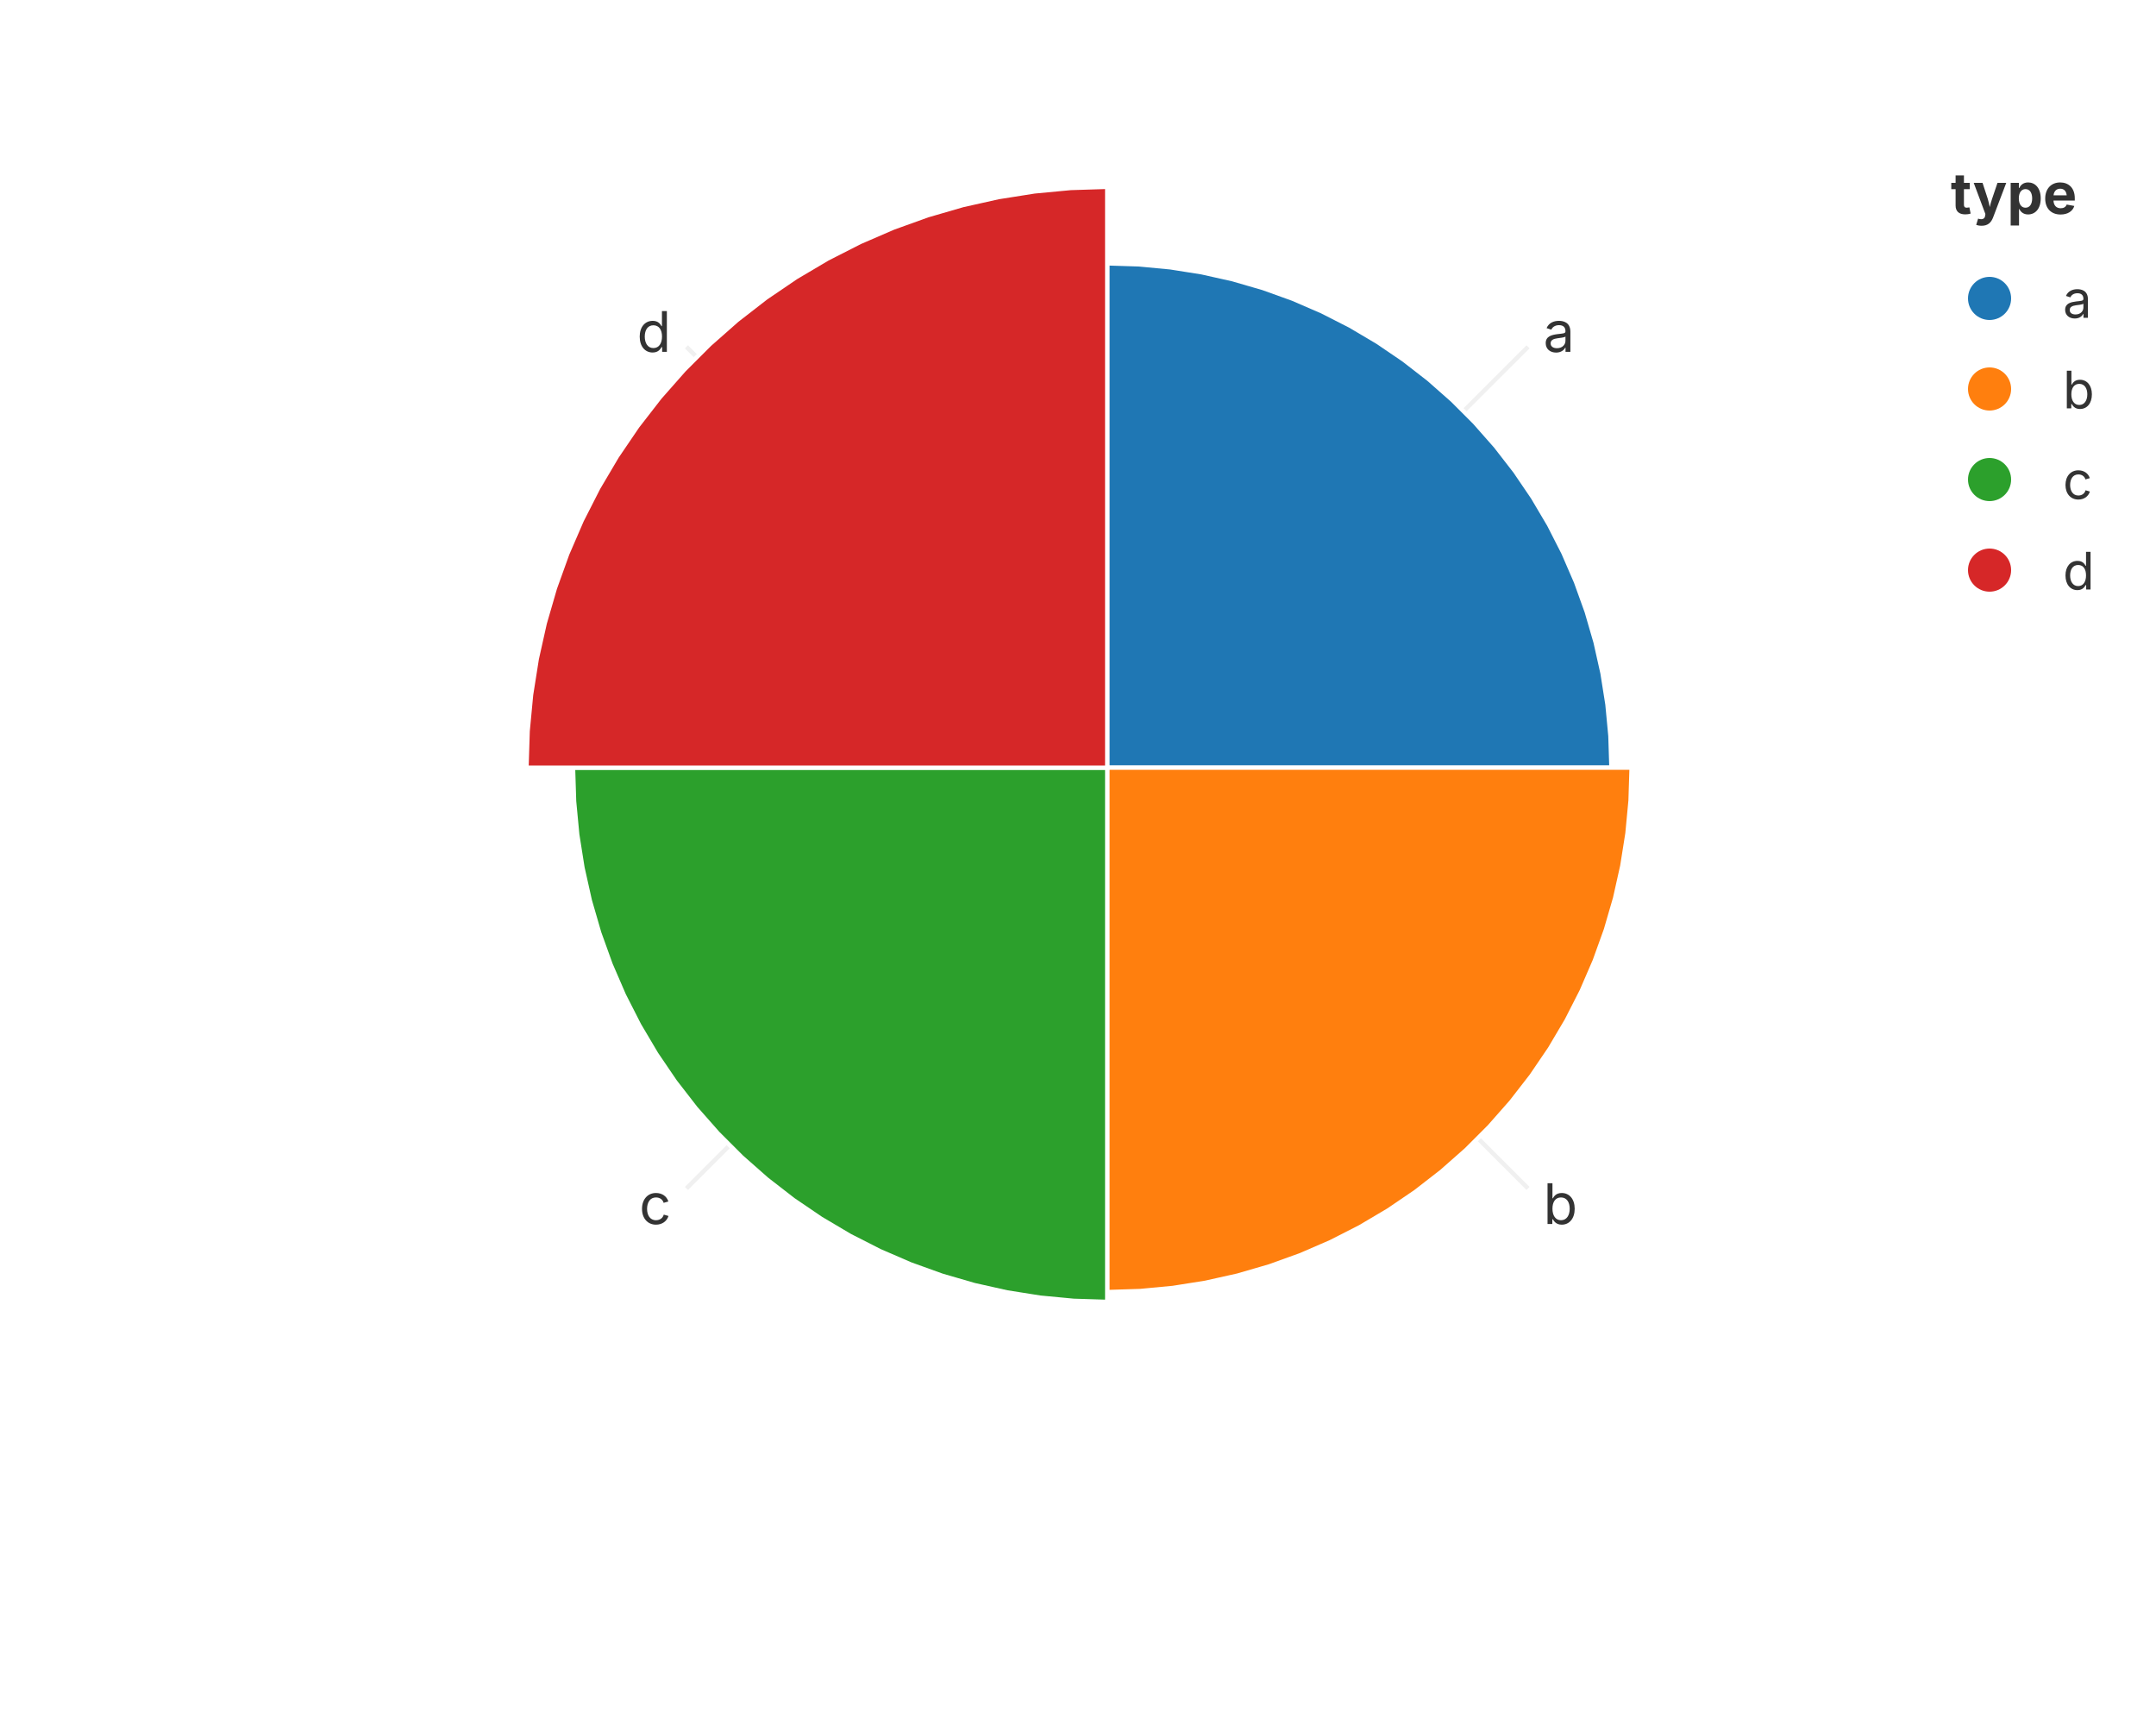
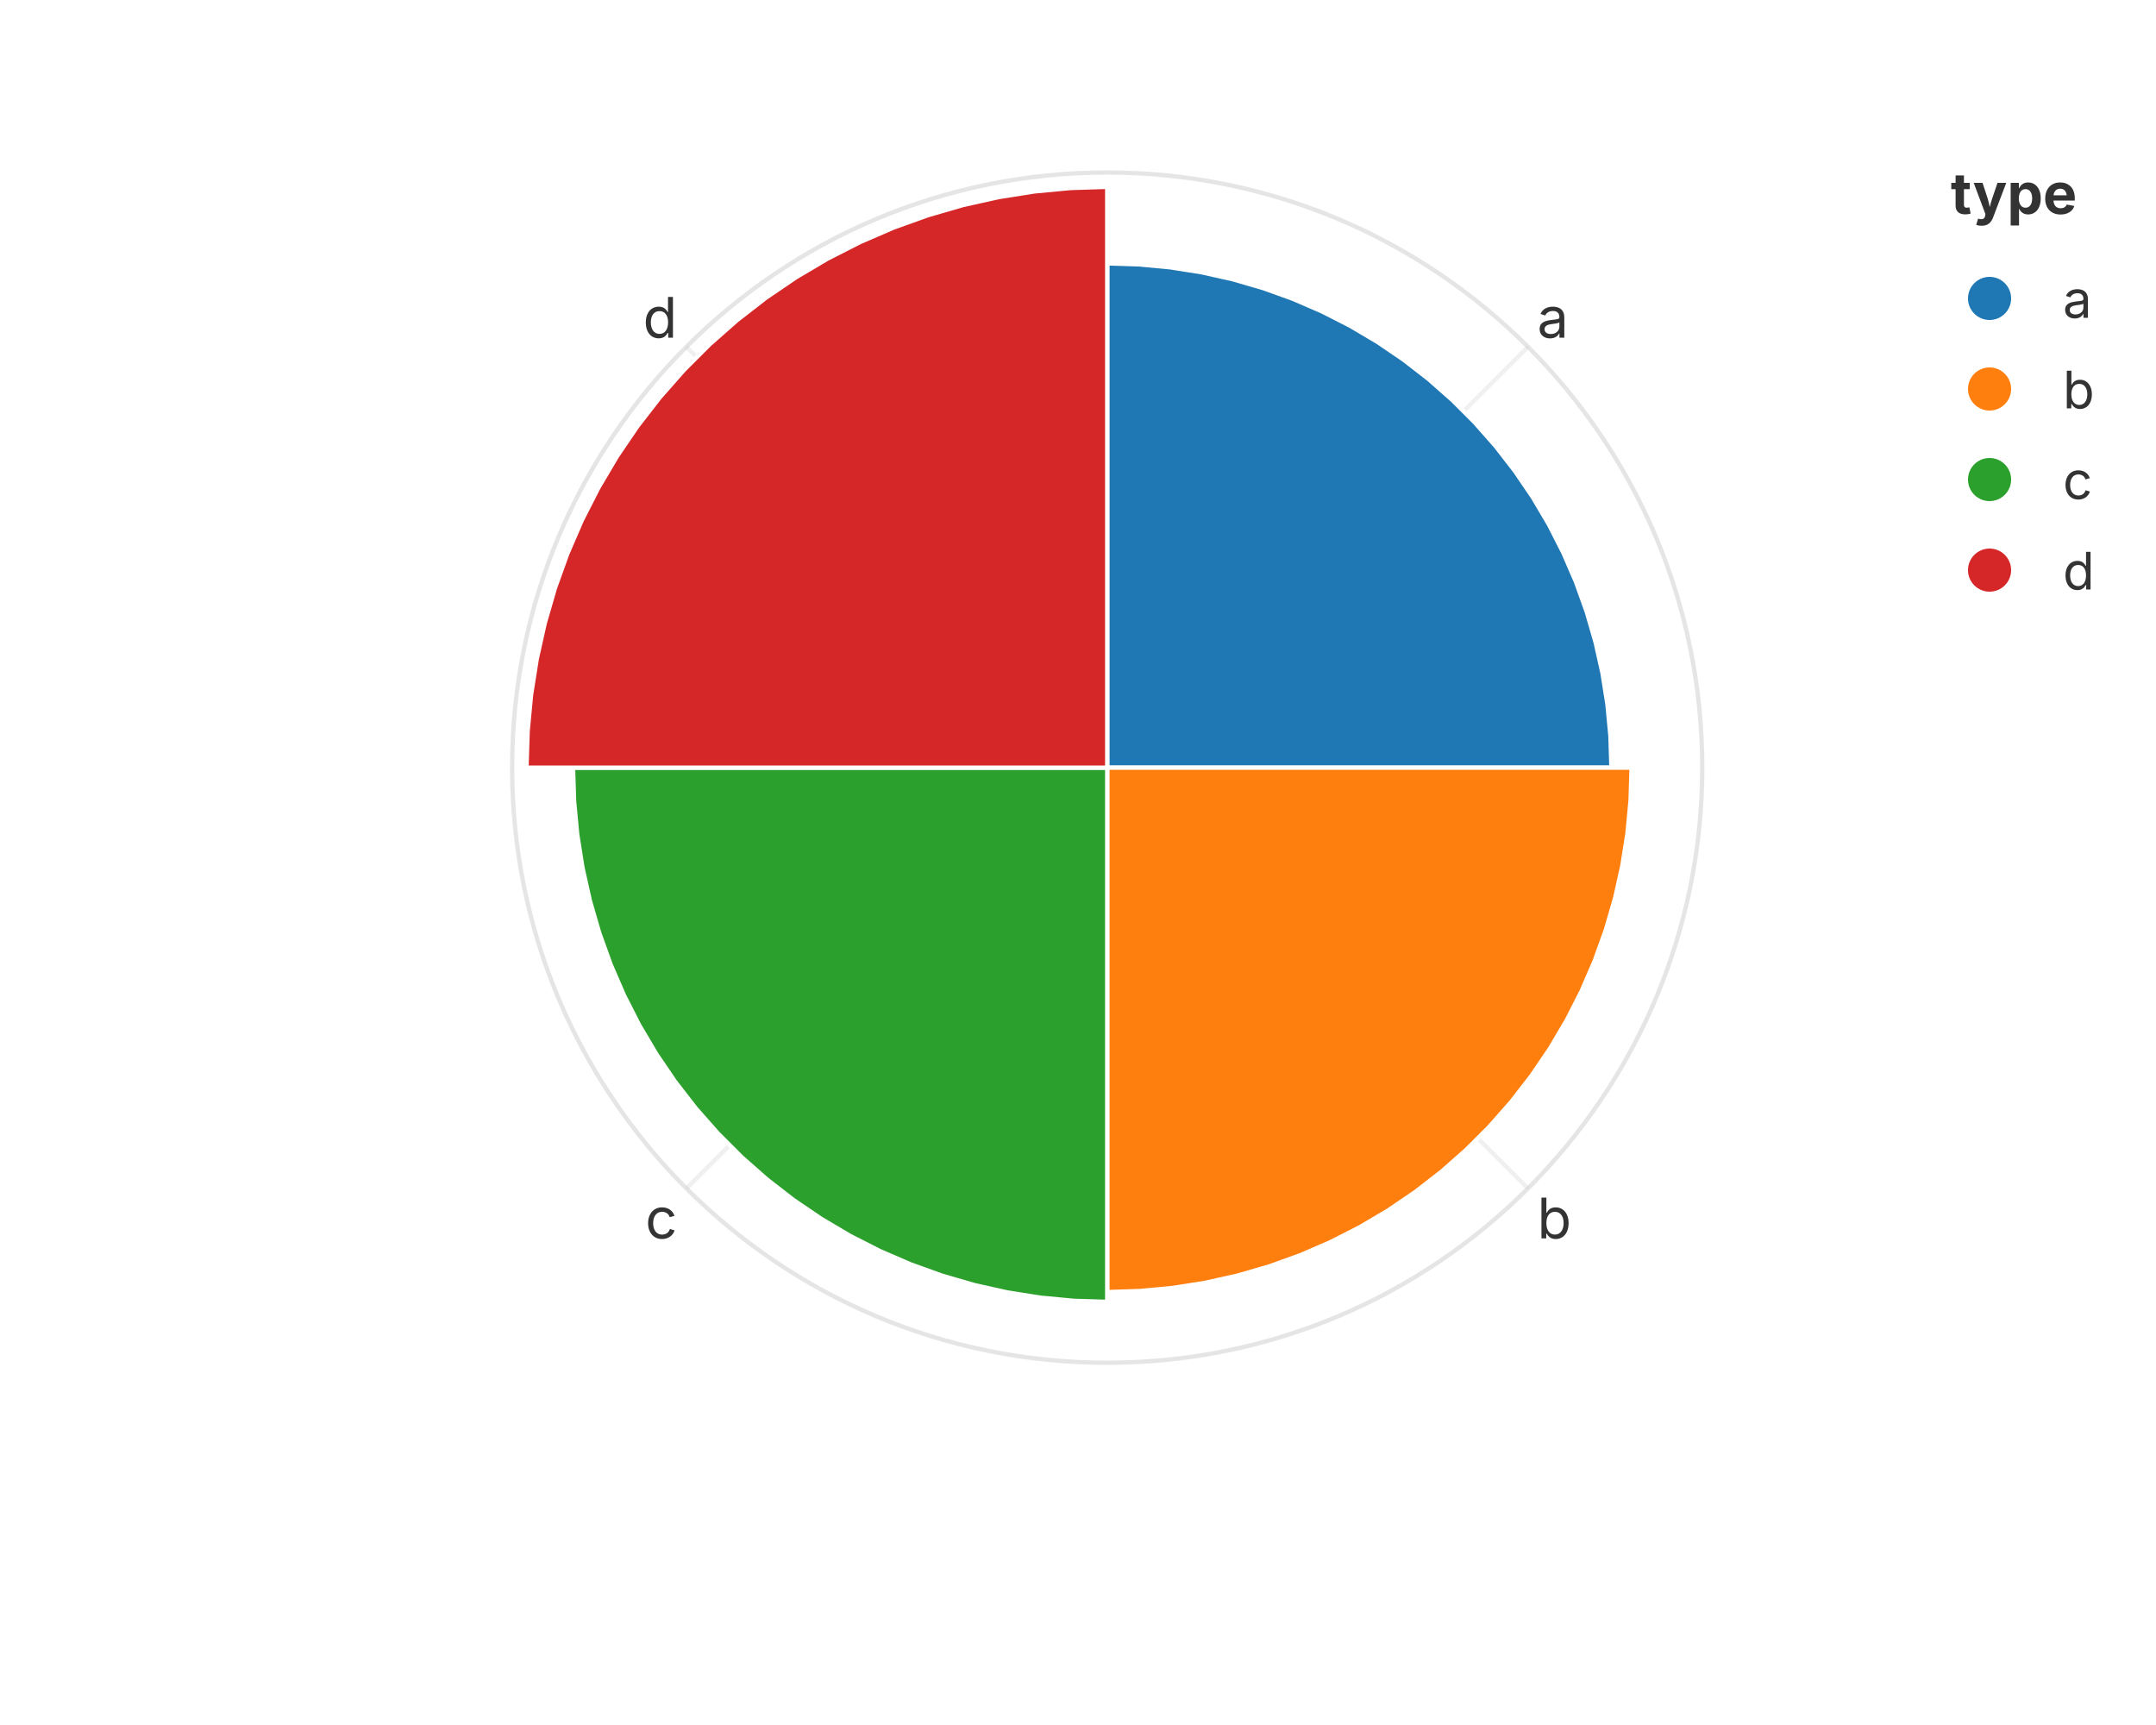
<svg xmlns="http://www.w3.org/2000/svg" width="500" height="400" viewBox="0 0 500 400">
  <rect width="100%" height="100%" fill="rgba(255,255,255,1.000)" />
-   <circle cx="256.77" cy="178.00" r="101.10" fill="none" stroke="rgba(204,204,204,1.000)" stroke-width="1.00" stroke-dasharray="2,4" opacity="0.3" />
+   <circle cx="256.77" cy="178.00" r="138.00" fill="none" stroke="rgba(204,204,204,1.000)" stroke-width="1.00" opacity="0.5" />
  <text x="256.77" y="76.90" font-size="11" font-family="Inter, -apple-system, BlinkMacSystemFont, 'Segoe UI', Roboto, Helvetica, Arial, 'PingFang SC', 'Microsoft YaHei', Ubuntu, Cantarell, 'Noto Sans', sans-serif" fill="rgba(51,51,51,1.000)" text-anchor="middle" dominant-baseline="middle" opacity="0.8">5</text>
  <line x1="256.77" y1="178.00" x2="354.36" y2="80.42" stroke="rgba(204,204,204,1.000)" stroke-width="1.00" opacity="0.3" />
-   <text x="357.89" y="76.88" font-size="13" font-family="Inter, -apple-system, BlinkMacSystemFont, 'Segoe UI', Roboto, Helvetica, Arial, 'PingFang SC', 'Microsoft YaHei', Ubuntu, Cantarell, 'Noto Sans', sans-serif" fill="rgba(51,51,51,1.000)" text-anchor="start" dominant-baseline="middle">a</text>
+   <text x="356.48" y="78.30" font-size="13" font-family="Inter, -apple-system, BlinkMacSystemFont, 'Segoe UI', Roboto, Helvetica, Arial, 'PingFang SC', 'Microsoft YaHei', Ubuntu, Cantarell, 'Noto Sans', sans-serif" fill="rgba(51,51,51,1.000)" text-anchor="start" dominant-baseline="auto">a</text>
  <line x1="256.77" y1="178.00" x2="354.36" y2="275.58" stroke="rgba(204,204,204,1.000)" stroke-width="1.00" opacity="0.3" />
-   <text x="357.89" y="279.12" font-size="13" font-family="Inter, -apple-system, BlinkMacSystemFont, 'Segoe UI', Roboto, Helvetica, Arial, 'PingFang SC', 'Microsoft YaHei', Ubuntu, Cantarell, 'Noto Sans', sans-serif" fill="rgba(51,51,51,1.000)" text-anchor="start" dominant-baseline="middle">b</text>
+   <text x="356.48" y="277.70" font-size="13" font-family="Inter, -apple-system, BlinkMacSystemFont, 'Segoe UI', Roboto, Helvetica, Arial, 'PingFang SC', 'Microsoft YaHei', Ubuntu, Cantarell, 'Noto Sans', sans-serif" fill="rgba(51,51,51,1.000)" text-anchor="start" dominant-baseline="hanging">b</text>
  <line x1="256.77" y1="178.00" x2="159.19" y2="275.58" stroke="rgba(204,204,204,1.000)" stroke-width="1.00" opacity="0.3" />
-   <text x="155.66" y="279.12" font-size="13" font-family="Inter, -apple-system, BlinkMacSystemFont, 'Segoe UI', Roboto, Helvetica, Arial, 'PingFang SC', 'Microsoft YaHei', Ubuntu, Cantarell, 'Noto Sans', sans-serif" fill="rgba(51,51,51,1.000)" text-anchor="end" dominant-baseline="middle">c</text>
+   <text x="157.07" y="277.70" font-size="13" font-family="Inter, -apple-system, BlinkMacSystemFont, 'Segoe UI', Roboto, Helvetica, Arial, 'PingFang SC', 'Microsoft YaHei', Ubuntu, Cantarell, 'Noto Sans', sans-serif" fill="rgba(51,51,51,1.000)" text-anchor="end" dominant-baseline="hanging">c</text>
  <line x1="256.77" y1="178.00" x2="159.19" y2="80.42" stroke="rgba(204,204,204,1.000)" stroke-width="1.00" opacity="0.3" />
-   <text x="155.66" y="76.88" font-size="13" font-family="Inter, -apple-system, BlinkMacSystemFont, 'Segoe UI', Roboto, Helvetica, Arial, 'PingFang SC', 'Microsoft YaHei', Ubuntu, Cantarell, 'Noto Sans', sans-serif" fill="rgba(51,51,51,1.000)" text-anchor="end" dominant-baseline="middle">d</text>
+   <text x="157.07" y="78.30" font-size="13" font-family="Inter, -apple-system, BlinkMacSystemFont, 'Segoe UI', Roboto, Helvetica, Arial, 'PingFang SC', 'Microsoft YaHei', Ubuntu, Cantarell, 'Noto Sans', sans-serif" fill="rgba(51,51,51,1.000)" text-anchor="end" dominant-baseline="auto">d</text>
  <defs>
    <clipPath id="plot-clip-area">
      <rect x="76.150" y="40.000" width="361.250" height="276.000" />
    </clipPath>
  </defs>
  <polygon points="256.775,178.000 256.775,61.070 264.117,61.301 271.430,61.992 278.685,63.141 285.854,64.744 292.908,66.793 299.820,69.281 306.561,72.199 313.106,75.533 319.429,79.273 325.505,83.402 331.309,87.904 336.819,92.762 342.013,97.956 346.871,103.466 351.373,109.270 355.502,115.346 359.242,121.669 362.576,128.214 365.494,134.955 367.982,141.867 370.031,148.921 371.634,156.090 372.783,163.345 373.474,170.658 373.705,178.000 256.775,178.000 256.775,178.000 256.775,178.000 256.775,178.000 256.775,178.000 256.775,178.000 256.775,178.000 256.775,178.000 256.775,178.000 256.775,178.000 256.775,178.000 256.775,178.000 256.775,178.000 256.775,178.000 256.775,178.000 256.775,178.000 256.775,178.000 256.775,178.000 256.775,178.000 256.775,178.000 256.775,178.000 256.775,178.000 256.775,178.000 256.775,178.000 256.775,178.000" fill="rgba(31,119,180,1.000)" stroke="rgba(255,255,255,1.000)" stroke-width="1.000" fill-opacity="1.000" stroke-opacity="1.000" clip-path="url(#plot-clip-area)" />
  <polygon points="256.775,178.000 378.384,178.000 378.144,185.636 377.425,193.242 376.230,200.787 374.563,208.243 372.432,215.579 369.844,222.767 366.810,229.779 363.342,236.586 359.453,243.161 355.159,249.480 350.476,255.516 345.424,261.247 340.022,266.649 334.292,271.701 328.255,276.384 321.936,280.678 315.361,284.567 308.554,288.035 301.542,291.069 294.354,293.657 287.018,295.788 279.562,297.455 272.017,298.650 264.411,299.369 256.775,299.609 256.775,178.000 256.775,178.000 256.775,178.000 256.775,178.000 256.775,178.000 256.775,178.000 256.775,178.000 256.775,178.000 256.775,178.000 256.775,178.000 256.775,178.000 256.775,178.000 256.775,178.000 256.775,178.000 256.775,178.000 256.775,178.000 256.775,178.000 256.775,178.000 256.775,178.000 256.775,178.000 256.775,178.000 256.775,178.000 256.775,178.000 256.775,178.000 256.775,178.000" fill="rgba(255,127,14,1.000)" stroke="rgba(255,255,255,1.000)" stroke-width="1.000" fill-opacity="1.000" stroke-opacity="1.000" clip-path="url(#plot-clip-area)" />
  <polygon points="256.775,178.000 256.775,301.882 248.996,301.638 241.248,300.905 233.562,299.688 225.967,297.990 218.493,295.819 211.171,293.183 204.029,290.092 197.094,286.559 190.396,282.597 183.959,278.223 177.809,273.453 171.972,268.306 166.469,262.803 161.322,256.966 156.552,250.816 152.178,244.379 148.216,237.681 144.683,230.747 141.592,223.604 138.956,216.282 136.785,208.808 135.087,201.213 133.870,193.527 133.137,185.779 132.893,178.000 256.775,178.000 256.775,178.000 256.775,178.000 256.775,178.000 256.775,178.000 256.775,178.000 256.775,178.000 256.775,178.000 256.775,178.000 256.775,178.000 256.775,178.000 256.775,178.000 256.775,178.000 256.775,178.000 256.775,178.000 256.775,178.000 256.775,178.000 256.775,178.000 256.775,178.000 256.775,178.000 256.775,178.000 256.775,178.000 256.775,178.000 256.775,178.000 256.775,178.000" fill="rgba(44,160,44,1.000)" stroke="rgba(255,255,255,1.000)" stroke-width="1.000" fill-opacity="1.000" stroke-opacity="1.000" clip-path="url(#plot-clip-area)" />
  <polygon points="256.775,178.000 122.101,178.000 122.367,169.544 123.163,161.121 124.486,152.765 126.332,144.508 128.692,136.383 131.558,128.423 134.918,120.659 138.759,113.120 143.066,105.838 147.821,98.840 153.007,92.155 158.602,85.809 164.584,79.827 170.930,74.232 177.615,69.046 184.613,64.291 191.895,59.984 199.434,56.143 207.198,52.783 215.158,49.917 223.283,47.557 231.540,45.711 239.896,44.388 248.319,43.592 256.775,43.326 256.775,178.000 256.775,178.000 256.775,178.000 256.775,178.000 256.775,178.000 256.775,178.000 256.775,178.000 256.775,178.000 256.775,178.000 256.775,178.000 256.775,178.000 256.775,178.000 256.775,178.000 256.775,178.000 256.775,178.000 256.775,178.000 256.775,178.000 256.775,178.000 256.775,178.000 256.775,178.000 256.775,178.000 256.775,178.000 256.775,178.000 256.775,178.000 256.775,178.000" fill="rgba(214,39,40,1.000)" stroke="rgba(255,255,255,1.000)" stroke-width="1.000" fill-opacity="1.000" stroke-opacity="1.000" clip-path="url(#plot-clip-area)" />
  <text x="452.400" y="49.600" font-size="13.2" font-family="Inter, -apple-system, BlinkMacSystemFont, 'Segoe UI', Roboto, Helvetica, Arial, 'PingFang SC', 'Microsoft YaHei', Ubuntu, Cantarell, 'Noto Sans', sans-serif" fill="rgba(51,51,51,1.000)" fill-opacity="1.000" text-anchor="start" font-weight="bold">type</text>
  <circle cx="461.400" cy="69.200" r="5.000" fill="rgba(31,119,180,1.000)" stroke="none" stroke-width="0.000" fill-opacity="1.000" stroke-opacity="1.000" />
  <text x="478.400" y="73.700" font-size="12.0" font-family="Inter, -apple-system, BlinkMacSystemFont, 'Segoe UI', Roboto, Helvetica, Arial, 'PingFang SC', 'Microsoft YaHei', Ubuntu, Cantarell, 'Noto Sans', sans-serif" fill="rgba(51,51,51,1.000)" fill-opacity="1.000" text-anchor="start" font-weight="normal">a</text>
  <circle cx="461.400" cy="90.200" r="5.000" fill="rgba(255,127,14,1.000)" stroke="none" stroke-width="0.000" fill-opacity="1.000" stroke-opacity="1.000" />
  <text x="478.400" y="94.700" font-size="12.0" font-family="Inter, -apple-system, BlinkMacSystemFont, 'Segoe UI', Roboto, Helvetica, Arial, 'PingFang SC', 'Microsoft YaHei', Ubuntu, Cantarell, 'Noto Sans', sans-serif" fill="rgba(51,51,51,1.000)" fill-opacity="1.000" text-anchor="start" font-weight="normal">b</text>
  <circle cx="461.400" cy="111.200" r="5.000" fill="rgba(44,160,44,1.000)" stroke="none" stroke-width="0.000" fill-opacity="1.000" stroke-opacity="1.000" />
  <text x="478.400" y="115.700" font-size="12.0" font-family="Inter, -apple-system, BlinkMacSystemFont, 'Segoe UI', Roboto, Helvetica, Arial, 'PingFang SC', 'Microsoft YaHei', Ubuntu, Cantarell, 'Noto Sans', sans-serif" fill="rgba(51,51,51,1.000)" fill-opacity="1.000" text-anchor="start" font-weight="normal">c</text>
  <circle cx="461.400" cy="132.200" r="5.000" fill="rgba(214,39,40,1.000)" stroke="none" stroke-width="0.000" fill-opacity="1.000" stroke-opacity="1.000" />
  <text x="478.400" y="136.700" font-size="12.0" font-family="Inter, -apple-system, BlinkMacSystemFont, 'Segoe UI', Roboto, Helvetica, Arial, 'PingFang SC', 'Microsoft YaHei', Ubuntu, Cantarell, 'Noto Sans', sans-serif" fill="rgba(51,51,51,1.000)" fill-opacity="1.000" text-anchor="start" font-weight="normal">d</text>
</svg>
